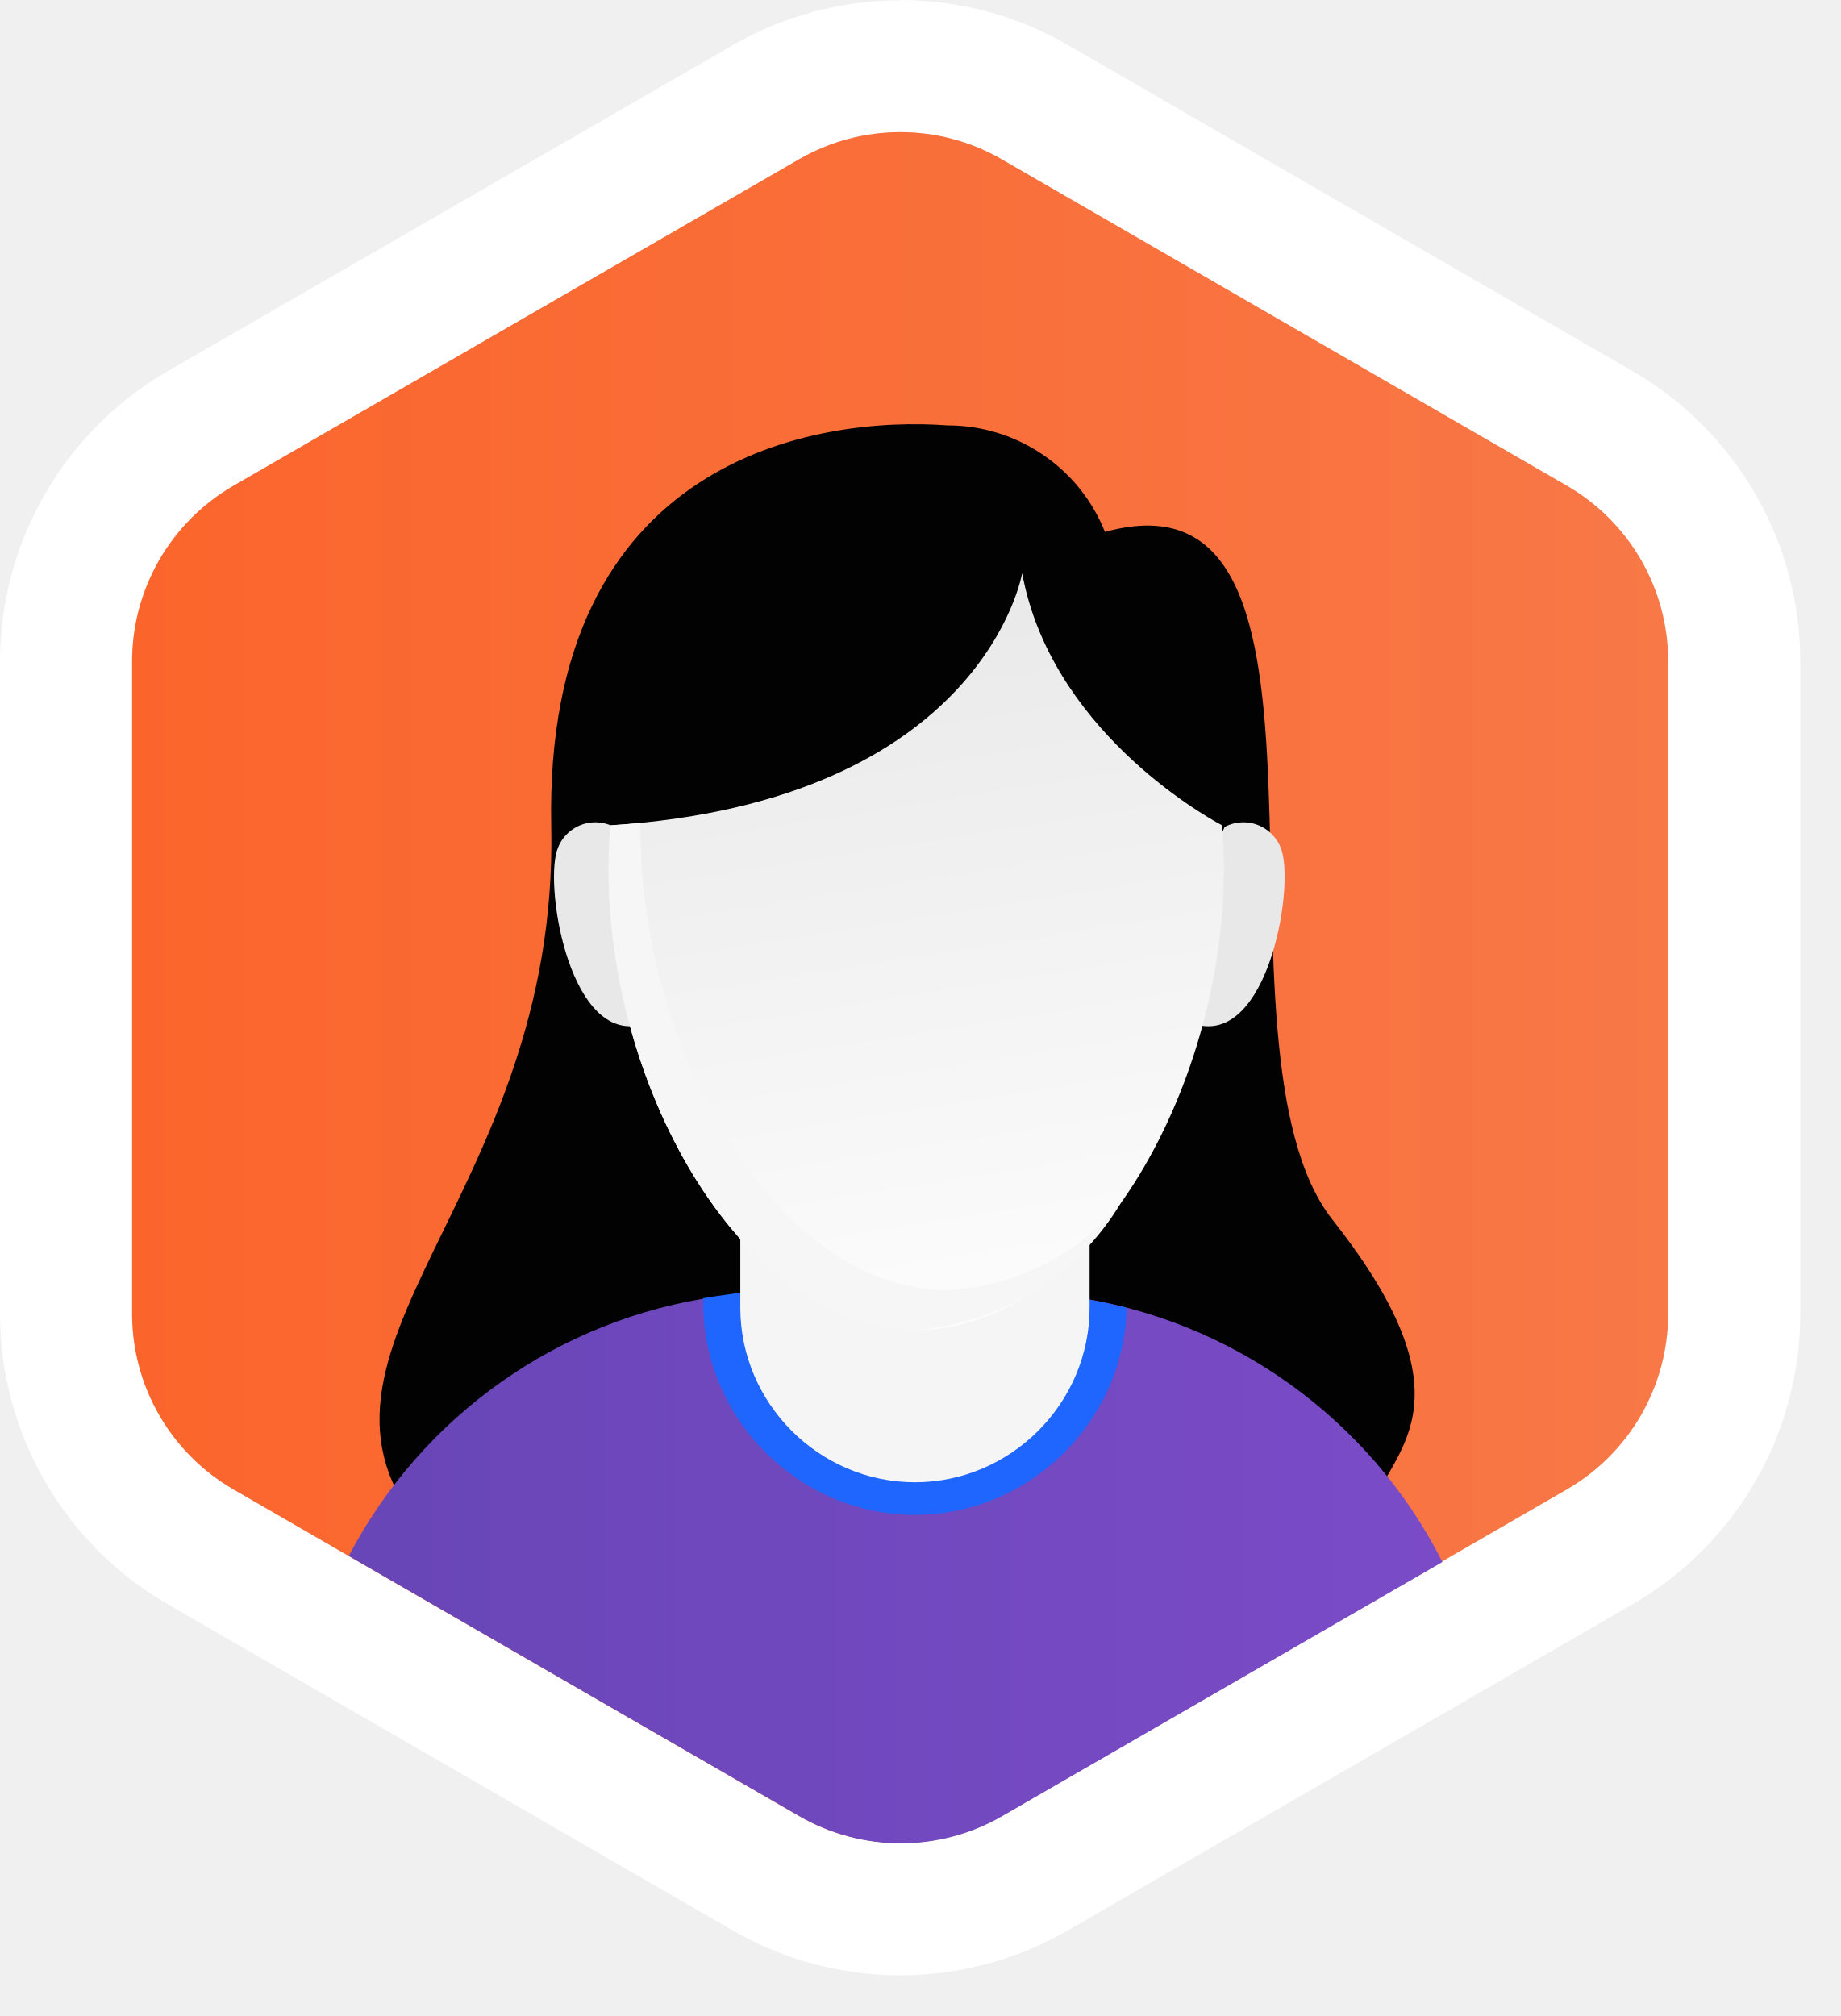
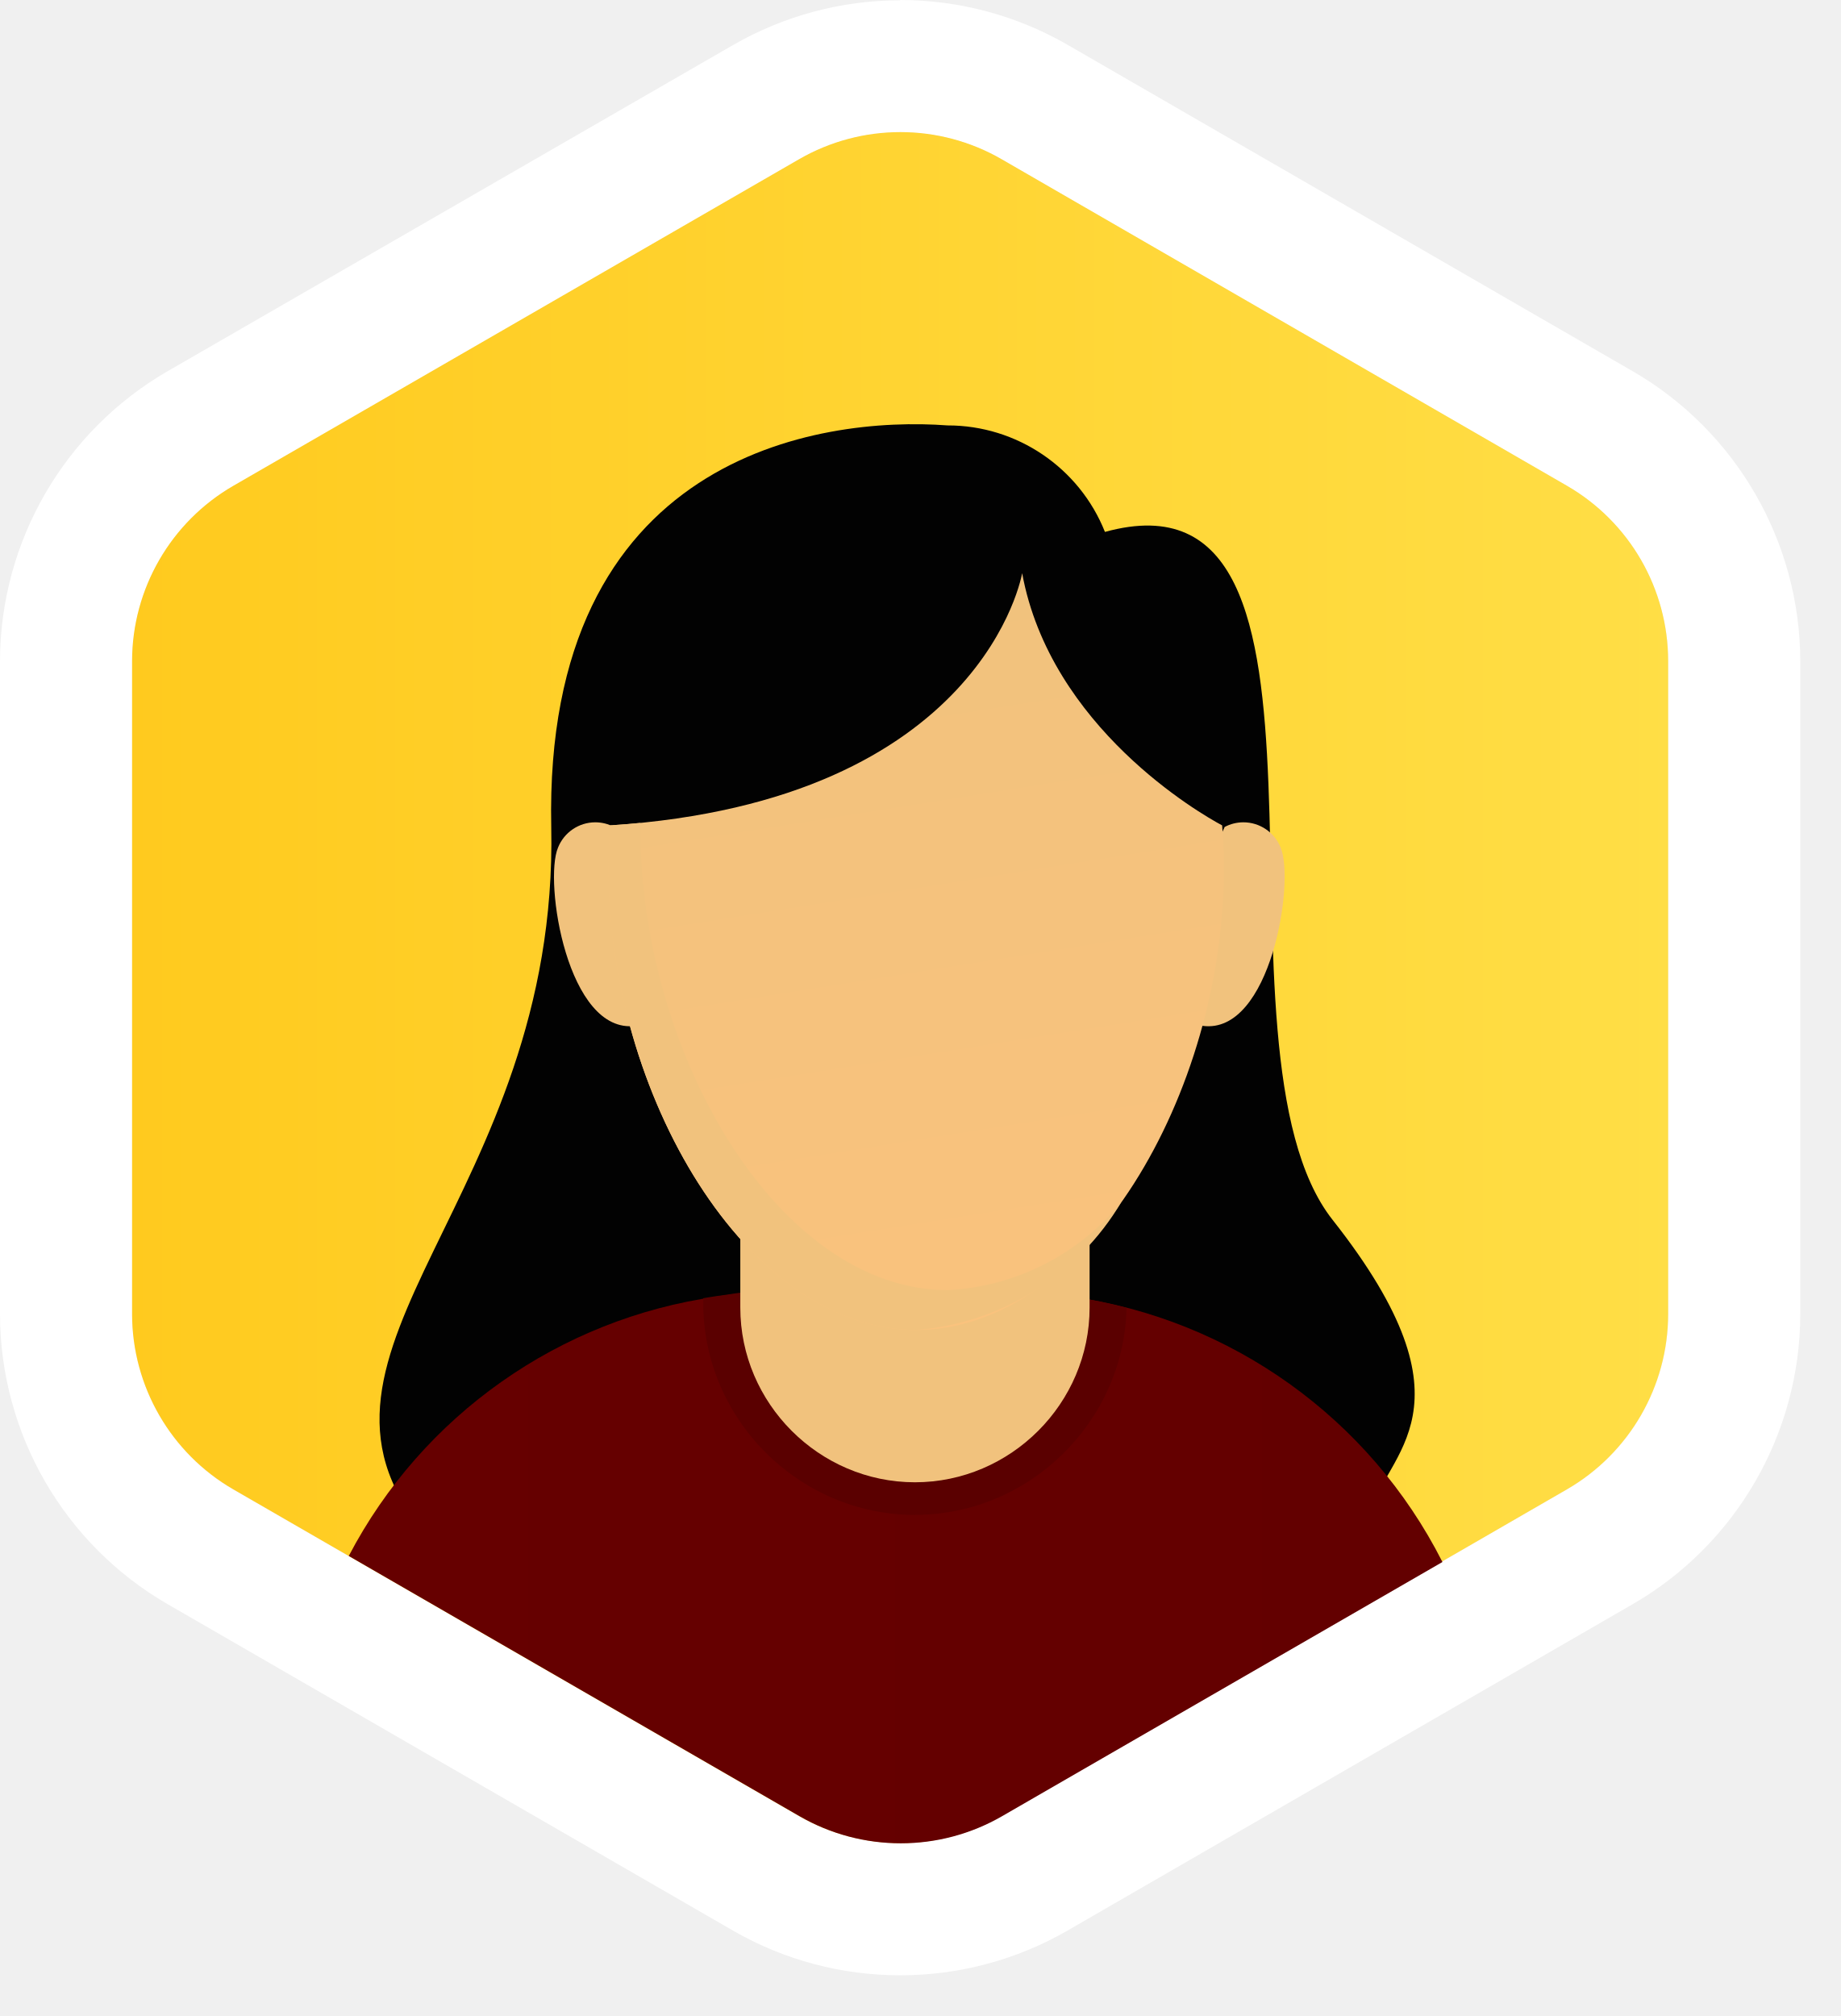
<svg xmlns="http://www.w3.org/2000/svg" width="100%" height="100%" viewBox="0 0 42 46" version="1.1" xml:space="preserve" style="fill-rule:evenodd;clip-rule:evenodd;stroke-linejoin:round;stroke-miterlimit:2;">
  <g transform="matrix(1,0,0,1,-1,0)">
    <g transform="matrix(1,0,0,1,-28.299,-25.615)">
      <g transform="matrix(1,0,0,1,-58.809,-439.385)">
        <path d="M108.65,468.016C109.461,468.016 110.258,468.229 110.961,468.635L123.861,476.086C125.288,476.91 126.171,478.438 126.172,480.086L126.172,494.986C126.171,496.634 125.288,498.162 123.861,498.986L110.961,506.437C109.533,507.262 107.767,507.262 106.339,506.437L93.433,498.989C92.006,498.165 91.123,496.637 91.122,494.989L91.122,480.089C91.123,478.441 92.006,476.913 93.433,476.089L106.338,468.638C107.041,468.233 107.838,468.02 108.649,468.021L108.65,468.016ZM108.649,465.007C107.309,465.007 105.992,465.36 104.831,466.03L91.926,473.474C89.569,474.839 88.112,477.363 88.108,480.086L88.108,494.986C88.112,497.71 89.569,500.234 91.926,501.599L104.831,509.05C107.191,510.412 110.107,510.412 112.467,509.05L125.368,501.6C127.725,500.235 129.182,497.711 129.186,494.987L129.186,480.087C129.182,477.363 127.725,474.839 125.368,473.474L112.468,466.023C111.307,465.353 109.99,465.001 108.65,465L108.649,465.007Z" style="fill:white;fill-rule:nonzero;" />
      </g>
      <g transform="matrix(1,0,0,1,29.299,25.615)">
        <path d="M35.755,11.084L22.855,3.633C21.427,2.808 19.661,2.808 18.233,3.633L5.325,11.084C3.898,11.908 3.015,13.436 3.014,15.084L3.014,29.984C3.015,31.632 3.898,33.16 5.325,33.984L18.23,41.435C19.658,42.26 21.424,42.26 22.852,41.435L35.752,33.984C37.179,33.16 38.062,31.632 38.063,29.984L38.063,15.085C38.063,13.435 37.183,11.91 35.755,11.084Z" style="fill:url(#_Linear1);fill-rule:nonzero;" />
      </g>
      <g transform="matrix(1,0,0,1,-58.809,-439.385)">
        <path d="M113.32,477.137C112.736,475.67 111.308,474.704 109.729,474.707C106.803,474.488 100.509,475.392 100.686,483.868C100.863,492.344 94.32,495.818 97.778,499.946C101.236,504.074 118.995,500.991 119.348,499.574C119.701,498.157 121.928,497.163 118.516,492.836C115.42,488.918 119.436,475.451 113.32,477.137Z" style="fill:rgb(2,2,2);fill-rule:nonzero;" />
      </g>
      <g transform="matrix(1,0,0,1,-58.809,-439.385)">
-         <path d="M102.118,483.869C101.986,483.799 101.839,483.763 101.69,483.763C101.318,483.763 100.981,483.991 100.842,484.337C100.51,485.105 101.055,488.611 102.61,488.408C104.165,488.205 102.118,483.869 102.118,483.869ZM116.052,483.869C116.184,483.799 116.331,483.763 116.48,483.763C116.852,483.763 117.189,483.991 117.328,484.337C117.66,485.105 117.105,488.611 115.552,488.408C113.999,488.205 116.052,483.869 116.052,483.869Z" style="fill:rgb(232,232,232);fill-rule:nonzero;" />
+         <path d="M102.118,483.869C101.986,483.799 101.839,483.763 101.69,483.763C101.318,483.763 100.981,483.991 100.842,484.337C100.51,485.105 101.055,488.611 102.61,488.408C104.165,488.205 102.118,483.869 102.118,483.869ZM116.052,483.869C116.184,483.799 116.331,483.763 116.48,483.763C116.852,483.763 117.189,483.991 117.328,484.337C117.66,485.105 117.105,488.611 115.552,488.408C113.999,488.205 116.052,483.869 116.052,483.869Z" style="fill:rgb(241, 194, 125);fill-rule:nonzero;" />
      </g>
      <g transform="matrix(1,0,0,1,29.299,25.615)">
        <path d="M24.442,29.585L20.624,29.036C20.475,29.016 20.324,29.016 20.176,29.036L16.358,29.585C12.77,30.087 9.638,32.294 7.958,35.503L18.243,41.441C19.671,42.266 21.437,42.266 22.865,41.441L32.913,35.641C31.253,32.36 28.084,30.094 24.442,29.585Z" style="fill:url(#_Linear2);fill-rule:nonzero;" />
      </g>
      <g transform="matrix(1,0,0,1,29.299,25.615)">
        <path d="M20.873,34.566C23.483,34.565 25.645,32.451 25.706,29.842C25.286,29.732 24.86,29.645 24.43,29.583L20.612,29.036C20.463,29.014 20.313,29.014 20.164,29.036L16.806,29.508L16.346,29.574C16.246,29.588 16.146,29.606 16.046,29.622L16.046,29.722C16.042,32.373 18.218,34.559 20.869,34.567L20.873,34.566Z" style="fill:url(#_Linear3);fill-rule:nonzero;" />
      </g>
      <g transform="matrix(1,0,0,1,29.299,25.615)">
        <path d="M16.892,27.625L24.862,27.625L24.862,29.835C24.862,32.022 23.062,33.822 20.875,33.822C18.689,33.82 16.892,32.021 16.892,29.835L16.892,29.829L16.892,27.619L16.892,27.625Z" style="fill:url(#_Linear4);fill-rule:nonzero;" />
      </g>
      <g transform="matrix(1,0,0,1,29.299,25.615)">
        <path d="M23.323,13.078C23.323,13.078 22.453,18.273 13.928,18.833C13.902,19.146 13.886,19.472 13.886,19.814C13.878,24.948 17.027,30.346 20.911,30.346C24.795,30.346 27.926,24.946 27.926,19.812C27.926,19.472 27.912,19.147 27.886,18.833C27.386,18.568 23.968,16.595 23.323,13.078Z" style="fill:url(#_Linear5);fill-rule:nonzero;" />
      </g>
      <g transform="matrix(1,0,0,1,-58.809,-439.385)">
-         <path d="M109.737,494.438C105.861,494.438 102.72,489.038 102.72,483.902L102.72,483.777C102.497,483.799 102.268,483.817 102.035,483.833C102.009,484.146 101.993,484.472 101.993,484.812C101.986,489.947 105.135,495.347 109.019,495.347C110.956,495.19 112.701,494.102 113.693,492.431C112.718,493.628 111.279,494.358 109.737,494.438Z" style="fill:rgb(246,246,246);fill-rule:nonzero;" />
+         <path d="M109.737,494.438C105.861,494.438 102.72,489.038 102.72,483.902L102.72,483.777C102.497,483.799 102.268,483.817 102.035,483.833C102.009,484.146 101.993,484.472 101.993,484.812C101.986,489.947 105.135,495.347 109.019,495.347C110.956,495.19 112.701,494.102 113.693,492.431C112.718,493.628 111.279,494.358 109.737,494.438Z" style="fill:rgb(241, 194, 125);fill-rule:nonzero;" />
      </g>
    </g>
  </g>
  <defs>
    <linearGradient id="_Linear1" x1="0" y1="0" x2="1" y2="0" gradientUnits="userSpaceOnUse" gradientTransform="matrix(35.049,0,0,35.049,3.014,22.534)">
-       <stop offset="0" style="stop-color:rgb(251,101,44);stop-opacity:1" />
-       <stop offset="1" style="stop-color:rgb(248,120,71);stop-opacity:1" />
+       <stop offset="0" style="stop-color:rgb(255,202,30);stop-opacity:1" />
+       <stop offset="1" style="stop-color:rgb(255,222,70);stop-opacity:1" />
    </linearGradient>
    <linearGradient id="_Linear2" x1="0" y1="0" x2="1" y2="0" gradientUnits="userSpaceOnUse" gradientTransform="matrix(24.98,0,0,24.98,7.93304,35.5402)">
-       <stop offset="0" style="stop-color:rgb(104,70,183);stop-opacity:1" />
-       <stop offset="1" style="stop-color:rgb(123,75,199);stop-opacity:1" />
+       <stop offset="0" style="stop-color:rgb(102,0,0);stop-opacity:1" />
+       <stop offset="1" style="stop-color:rgb(99,0,0);stop-opacity:1" />
    </linearGradient>
    <linearGradient id="_Linear3" x1="0" y1="0" x2="1" y2="0" gradientUnits="userSpaceOnUse" gradientTransform="matrix(4.24613e-17,-0.693445,0.693445,4.24613e-17,-292.726,-21.358)">
-       <stop offset="0" style="stop-color:rgb(30,102,253);stop-opacity:1" />
-       <stop offset="1" style="stop-color:rgb(72,138,250);stop-opacity:1" />
+       <stop offset="0" style="stop-color:rgb(90,0,0);stop-opacity:1" />
+       <stop offset="1" style="stop-color:rgb(90,0,0);stop-opacity:1" />
    </linearGradient>
    <linearGradient id="_Linear4" x1="0" y1="0" x2="1" y2="0" gradientUnits="userSpaceOnUse" gradientTransform="matrix(4.25403e-17,-0.694736,0.694736,4.25403e-17,-289.802,-19.3935)">
-       <stop offset="0" style="stop-color:rgb(245,245,245);stop-opacity:1" />
+       <stop offset="0" style="stop-color:rgb(241, 194, 125);stop-opacity:1" />
      <stop offset="1" style="stop-color:rgb(233,233,233);stop-opacity:1" />
    </linearGradient>
    <linearGradient id="_Linear5" x1="0" y1="0" x2="1" y2="0" gradientUnits="userSpaceOnUse" gradientTransform="matrix(-3.00456,-18.7358,18.7358,-3.00456,22.8997,32.4354)">
-       <stop offset="0" style="stop-color:white;stop-opacity:1" />
-       <stop offset="1" style="stop-color:rgb(233,233,233);stop-opacity:1" />
+       <stop offset="0" style="stop-color:rgb(251, 194, 125);stop-opacity:1" />
+       <stop offset="1" style="stop-color:rgb(241, 194, 125);stop-opacity:1" />
    </linearGradient>
  </defs>
</svg>
